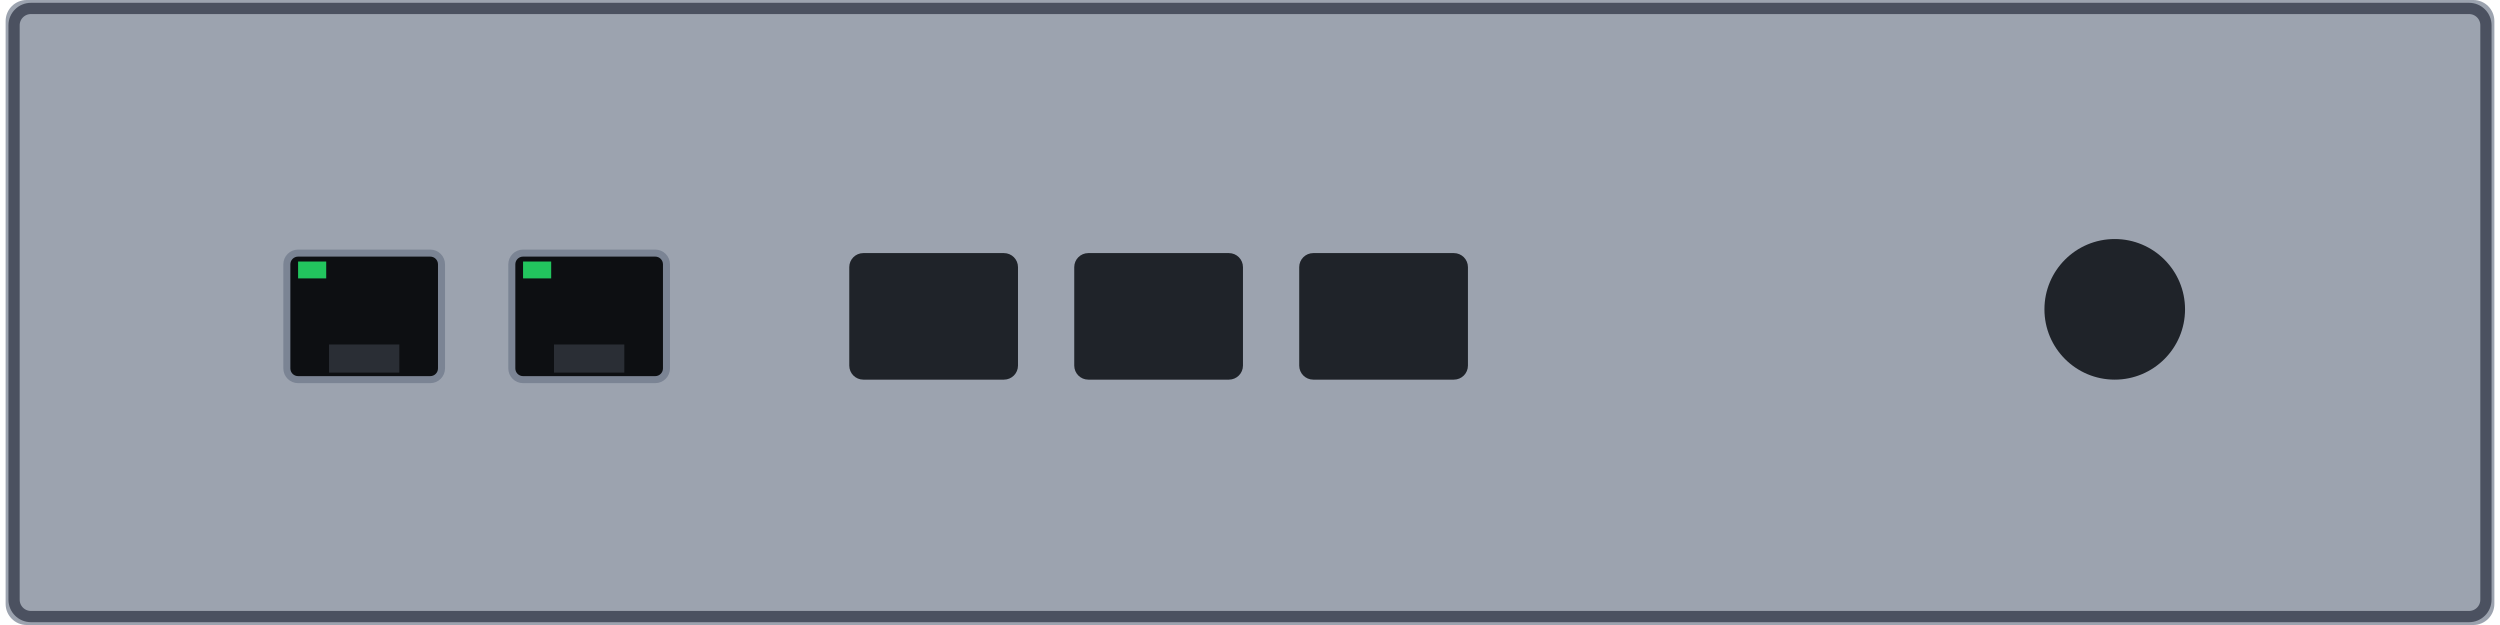
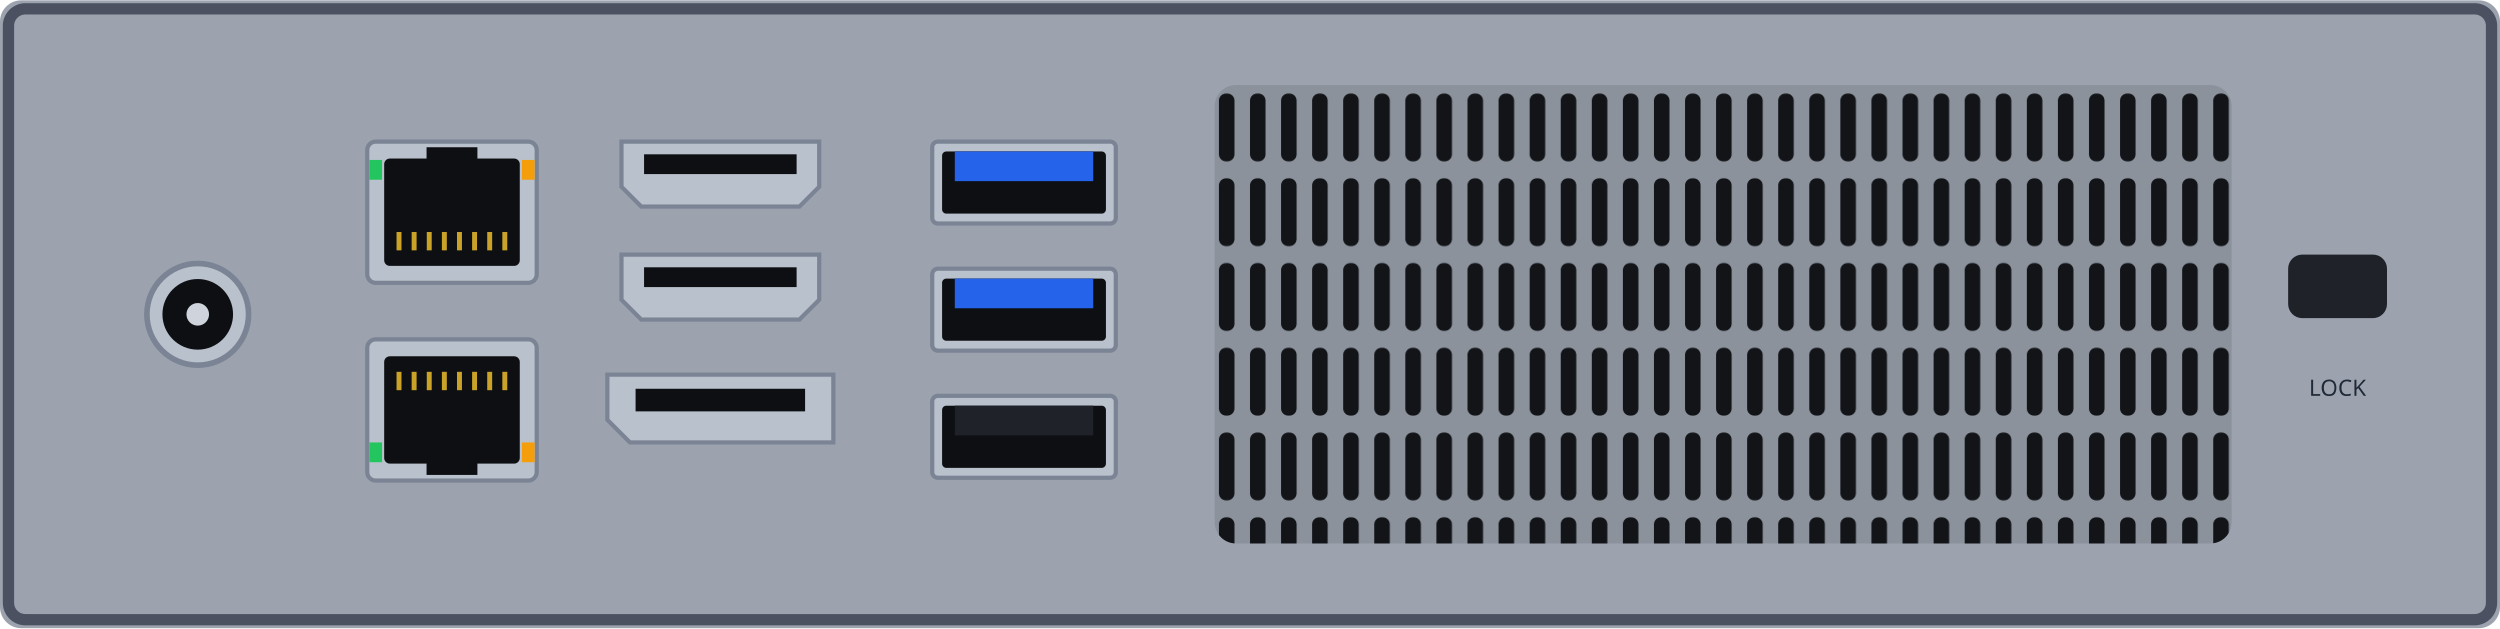
- <svg xmlns="http://www.w3.org/2000/svg" width="708" height="177" viewBox="0 0 177 44.45">
+ <svg xmlns="http://www.w3.org/2000/svg" width="708" height="178" viewBox="0 0 177 44.45">
+   <defs>
+     <pattern id="slots" width="2.2" height="6" patternUnits="userSpaceOnUse">
+       <rect x="0.5" y="0.6" width="1.1" height="4.8" rx="0.5" fill="#121418" />
+     </pattern>
+   </defs>
  <rect x="0" y="0" width="177" height="44.45" rx="1.5" fill="#9ca3af" />
  <rect x="0.6" y="0.6" width="175.8" height="43.25" rx="1.2" fill="none" stroke="#4b5160" stroke-width="0.8" />
-   <rect x="20" y="18" width="11" height="9" rx="0.8" fill="#0d0f12" stroke="#7b8494" stroke-width="0.5" />
-   <rect x="23" y="24.5" width="5" height="2" fill="#2a2e35" />
-   <rect x="20.8" y="18.6" width="2" height="1.2" fill="#22c55e" />
-   <rect x="36" y="18" width="11" height="9" rx="0.8" fill="#0d0f12" stroke="#7b8494" stroke-width="0.5" />
-   <rect x="39" y="24.5" width="5" height="2" fill="#2a2e35" />
-   <rect x="36.8" y="18.6" width="2" height="1.2" fill="#22c55e" />
-   <rect x="60" y="18" width="12" height="9" rx="1" fill="#1f2329" />
-   <rect x="76" y="18" width="12" height="9" rx="1" fill="#1f2329" />
-   <rect x="92" y="18" width="12" height="9" rx="1" fill="#1f2329" />
-   <circle cx="150" cy="22" r="5" fill="#1f2329" />
+   <circle cx="14" cy="22.23" r="3.6" fill="#b9c1cc" stroke="#7b8494" stroke-width="0.4" />
+   <circle cx="14" cy="22.23" r="2.5" fill="#0d0f12" />
+   <circle cx="14" cy="22.23" r="0.8" fill="#cfd4dc" />
+   <rect x="26" y="10" width="12" height="10" rx="0.6" fill="#b9c1cc" stroke="#7b8494" stroke-width="0.3" />
+   <rect x="27.2" y="11.2" width="9.6" height="7.6" rx="0.4" fill="#0d0f12" />
+   <rect x="30.2" y="10.4" width="3.6" height="1.7" fill="#0d0f12" />
+   <line x1="28.25" y1="16.4" x2="28.25" y2="17.7" stroke="#c9a227" stroke-width="0.35" />
+   <line x1="29.32" y1="16.4" x2="29.32" y2="17.7" stroke="#c9a227" stroke-width="0.35" />
+   <line x1="30.39" y1="16.4" x2="30.39" y2="17.7" stroke="#c9a227" stroke-width="0.35" />
+   <line x1="31.46" y1="16.4" x2="31.46" y2="17.7" stroke="#c9a227" stroke-width="0.35" />
+   <line x1="32.53" y1="16.4" x2="32.53" y2="17.7" stroke="#c9a227" stroke-width="0.35" />
+   <line x1="33.6" y1="16.4" x2="33.6" y2="17.7" stroke="#c9a227" stroke-width="0.35" />
+   <line x1="34.67" y1="16.4" x2="34.67" y2="17.7" stroke="#c9a227" stroke-width="0.35" />
+   <line x1="35.74" y1="16.4" x2="35.74" y2="17.7" stroke="#c9a227" stroke-width="0.35" />
+   <rect x="26.15" y="11.3" width="0.9" height="1.4" fill="#22c55e" />
+   <rect x="36.95" y="11.3" width="0.9" height="1.4" fill="#f59e0b" />
+   <rect x="26" y="24" width="12" height="10" rx="0.6" fill="#b9c1cc" stroke="#7b8494" stroke-width="0.3" />
+   <rect x="27.2" y="25.2" width="9.6" height="7.6" rx="0.4" fill="#0d0f12" />
+   <rect x="30.2" y="31.9" width="3.6" height="1.7" fill="#0d0f12" />
+   <line x1="28.25" y1="26.3" x2="28.25" y2="27.6" stroke="#c9a227" stroke-width="0.35" />
+   <line x1="29.32" y1="26.3" x2="29.32" y2="27.6" stroke="#c9a227" stroke-width="0.35" />
+   <line x1="30.39" y1="26.3" x2="30.39" y2="27.6" stroke="#c9a227" stroke-width="0.35" />
+   <line x1="31.46" y1="26.3" x2="31.46" y2="27.6" stroke="#c9a227" stroke-width="0.35" />
+   <line x1="32.53" y1="26.3" x2="32.53" y2="27.6" stroke="#c9a227" stroke-width="0.35" />
+   <line x1="33.6" y1="26.3" x2="33.6" y2="27.6" stroke="#c9a227" stroke-width="0.35" />
+   <line x1="34.67" y1="26.3" x2="34.67" y2="27.6" stroke="#c9a227" stroke-width="0.35" />
+   <line x1="35.74" y1="26.3" x2="35.74" y2="27.6" stroke="#c9a227" stroke-width="0.35" />
+   <rect x="26.15" y="31.3" width="0.9" height="1.4" fill="#22c55e" />
+   <rect x="36.95" y="31.3" width="0.9" height="1.4" fill="#f59e0b" />
+   <polygon points="44,10 58,10 58,13.2 56.6,14.6 45.4,14.6 44,13.2" fill="#b9c1cc" stroke="#7b8494" stroke-width="0.3" />
+   <rect x="45.6" y="10.9" width="10.8" height="1.4" fill="#0d0f12" />
+   <polygon points="44,18 58,18 58,21.2 56.6,22.6 45.4,22.6 44,21.2" fill="#b9c1cc" stroke="#7b8494" stroke-width="0.3" />
+   <rect x="45.6" y="18.9" width="10.8" height="1.4" fill="#0d0f12" />
+   <polygon points="43,26.5 59,26.5 59,31.3 44.6,31.3 43,29.7" fill="#b9c1cc" stroke="#7b8494" stroke-width="0.3" />
+   <rect x="45" y="27.5" width="12" height="1.6" fill="#0d0f12" />
+   <rect x="66" y="10" width="13" height="5.8" rx="0.4" fill="#b9c1cc" stroke="#7b8494" stroke-width="0.3" />
+   <rect x="66.7" y="10.7" width="11.6" height="4.4" rx="0.3" fill="#0d0f12" />
+   <rect x="67.6" y="10.7" width="9.8" height="2.1" fill="#2563eb" />
+   <rect x="66" y="19" width="13" height="5.8" rx="0.4" fill="#b9c1cc" stroke="#7b8494" stroke-width="0.3" />
+   <rect x="66.7" y="19.7" width="11.6" height="4.4" rx="0.3" fill="#0d0f12" />
+   <rect x="67.6" y="19.7" width="9.8" height="2.1" fill="#2563eb" />
+   <rect x="66" y="28" width="13" height="5.8" rx="0.4" fill="#b9c1cc" stroke="#7b8494" stroke-width="0.3" />
+   <rect x="66.7" y="28.7" width="11.6" height="4.4" rx="0.3" fill="#0d0f12" />
+   <rect x="67.6" y="28.7" width="9.8" height="2.1" fill="#1f2329" />
+   <rect x="86" y="6" width="72" height="32.45" rx="1.5" fill="#8b929c" />
+   <rect x="86" y="6" width="72" height="32.45" rx="1.5" fill="url(#slots)" />
+   <rect x="162" y="18" width="7" height="4.5" rx="1" fill="#1f2329" />
+   <text x="165.5" y="28" font-family="sans-serif" font-size="1.6" fill="#1f2937" text-anchor="middle">LOCK</text>
</svg>
